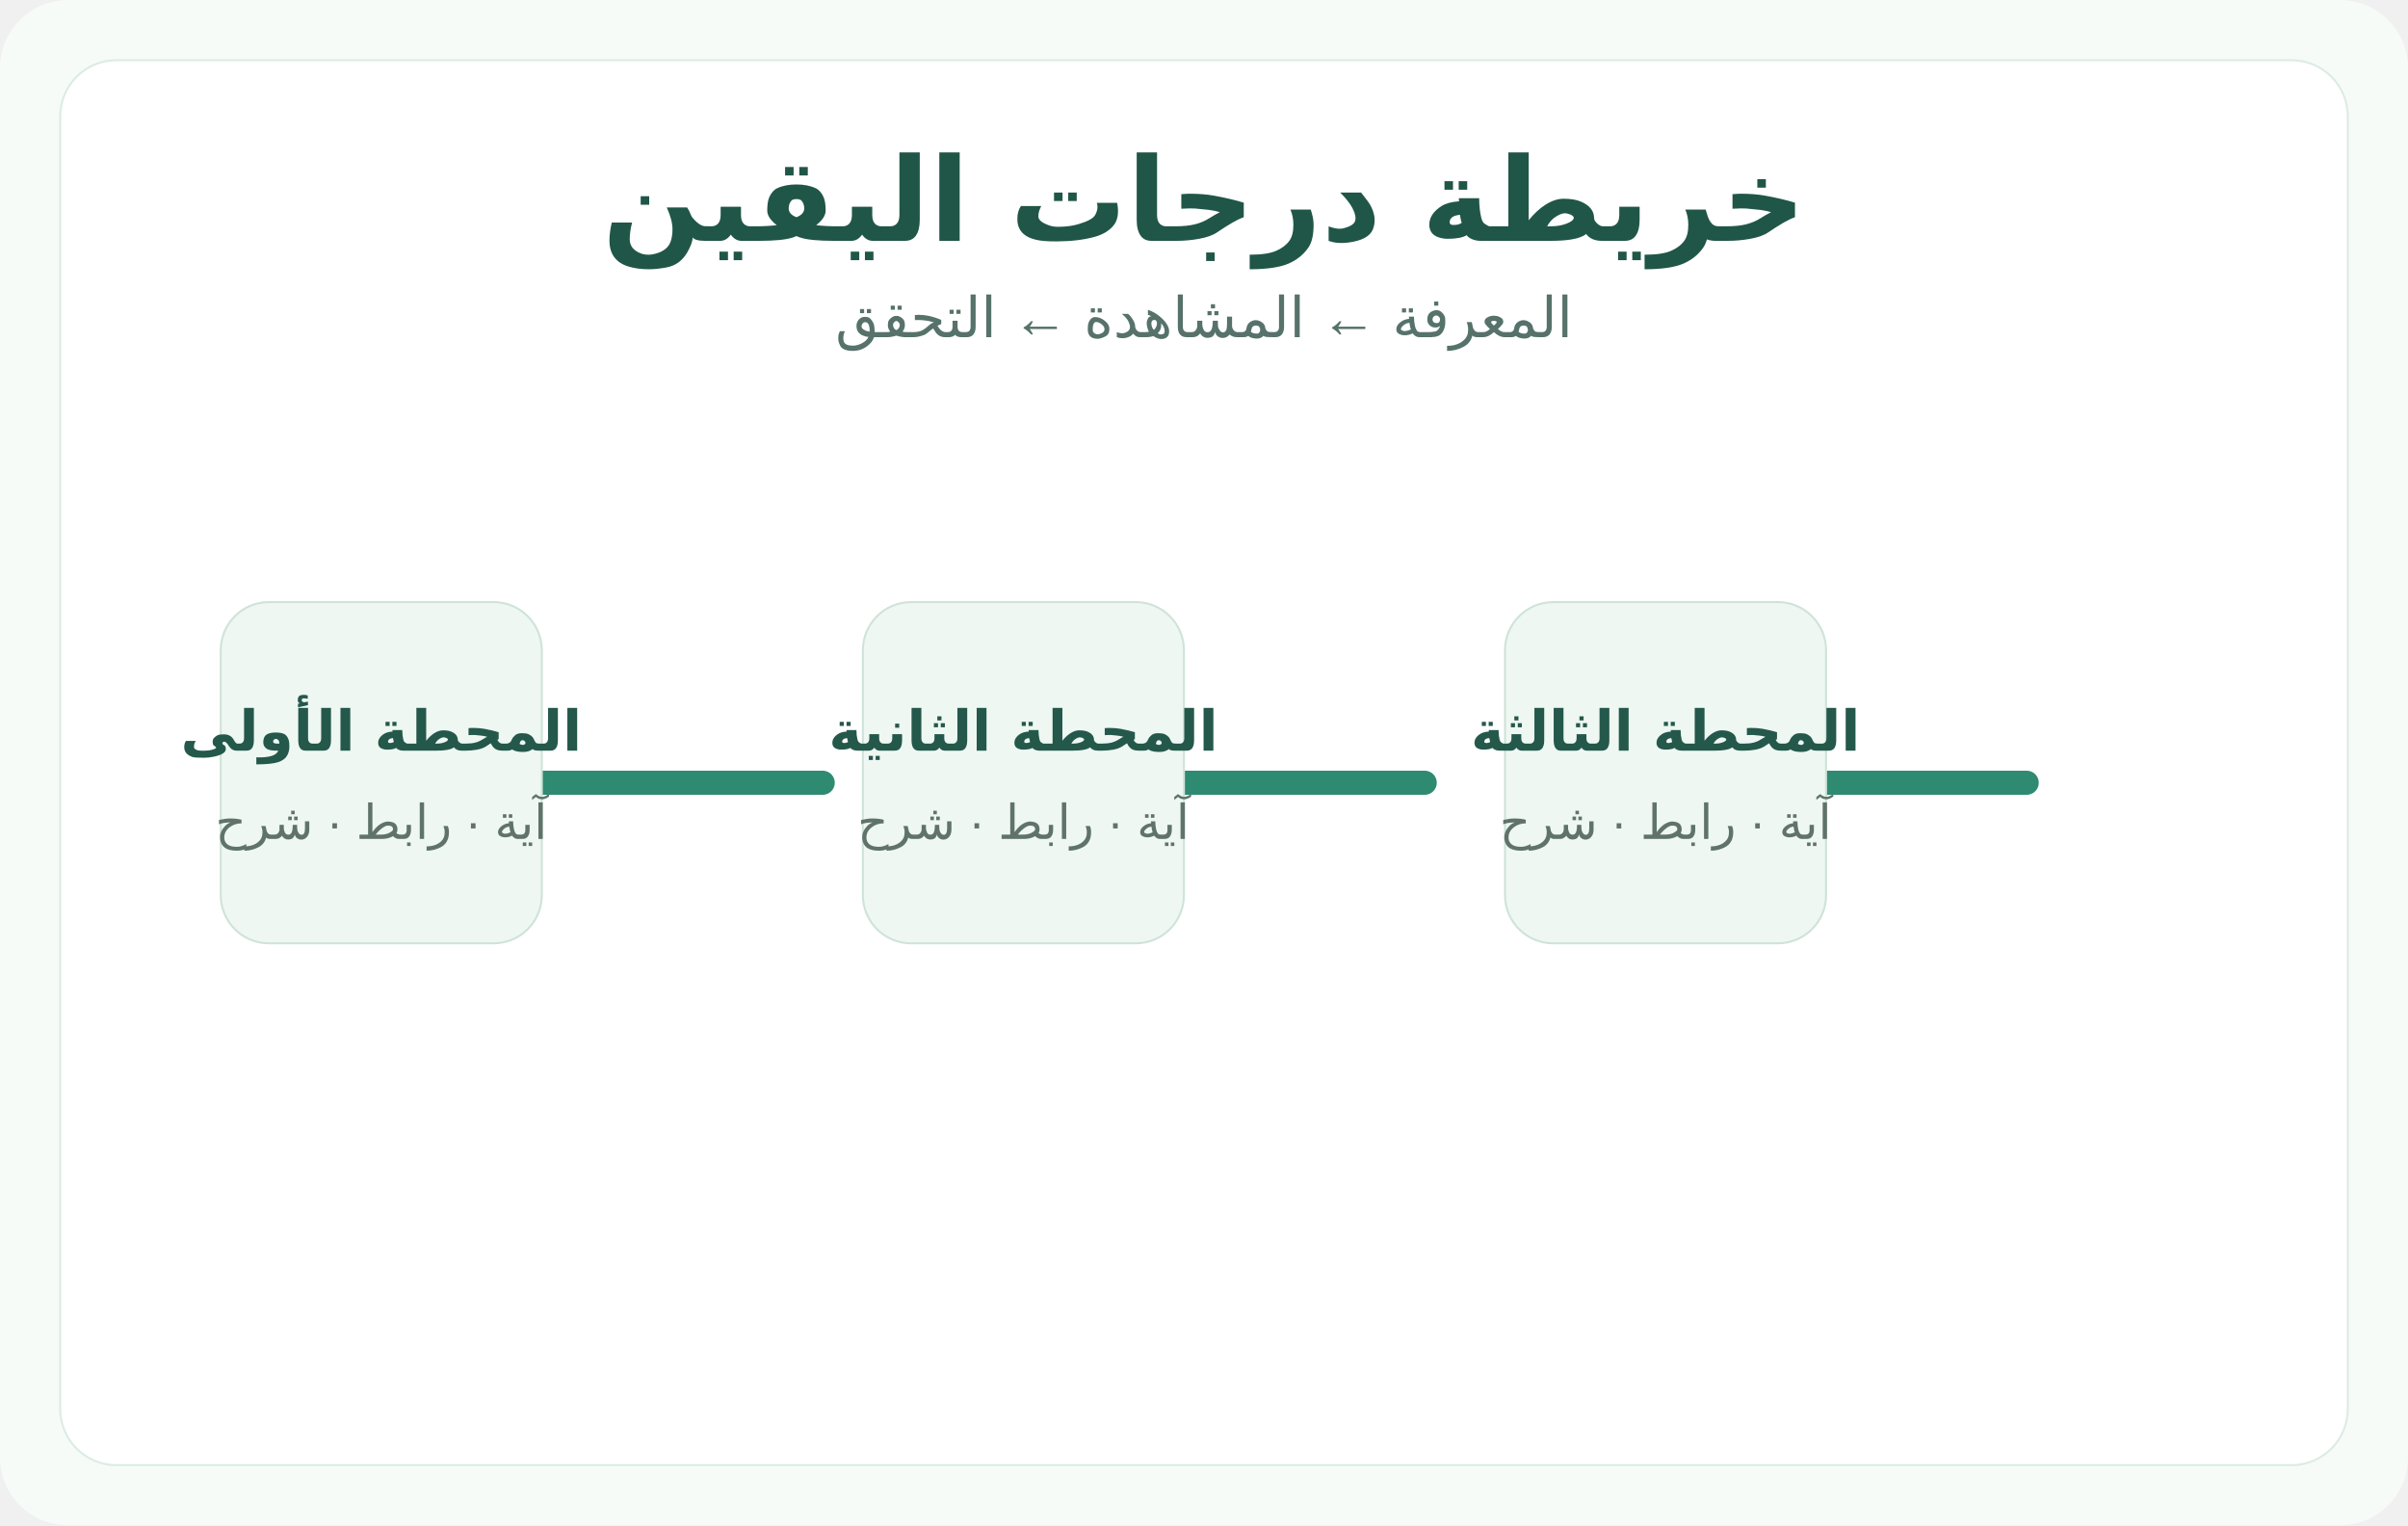
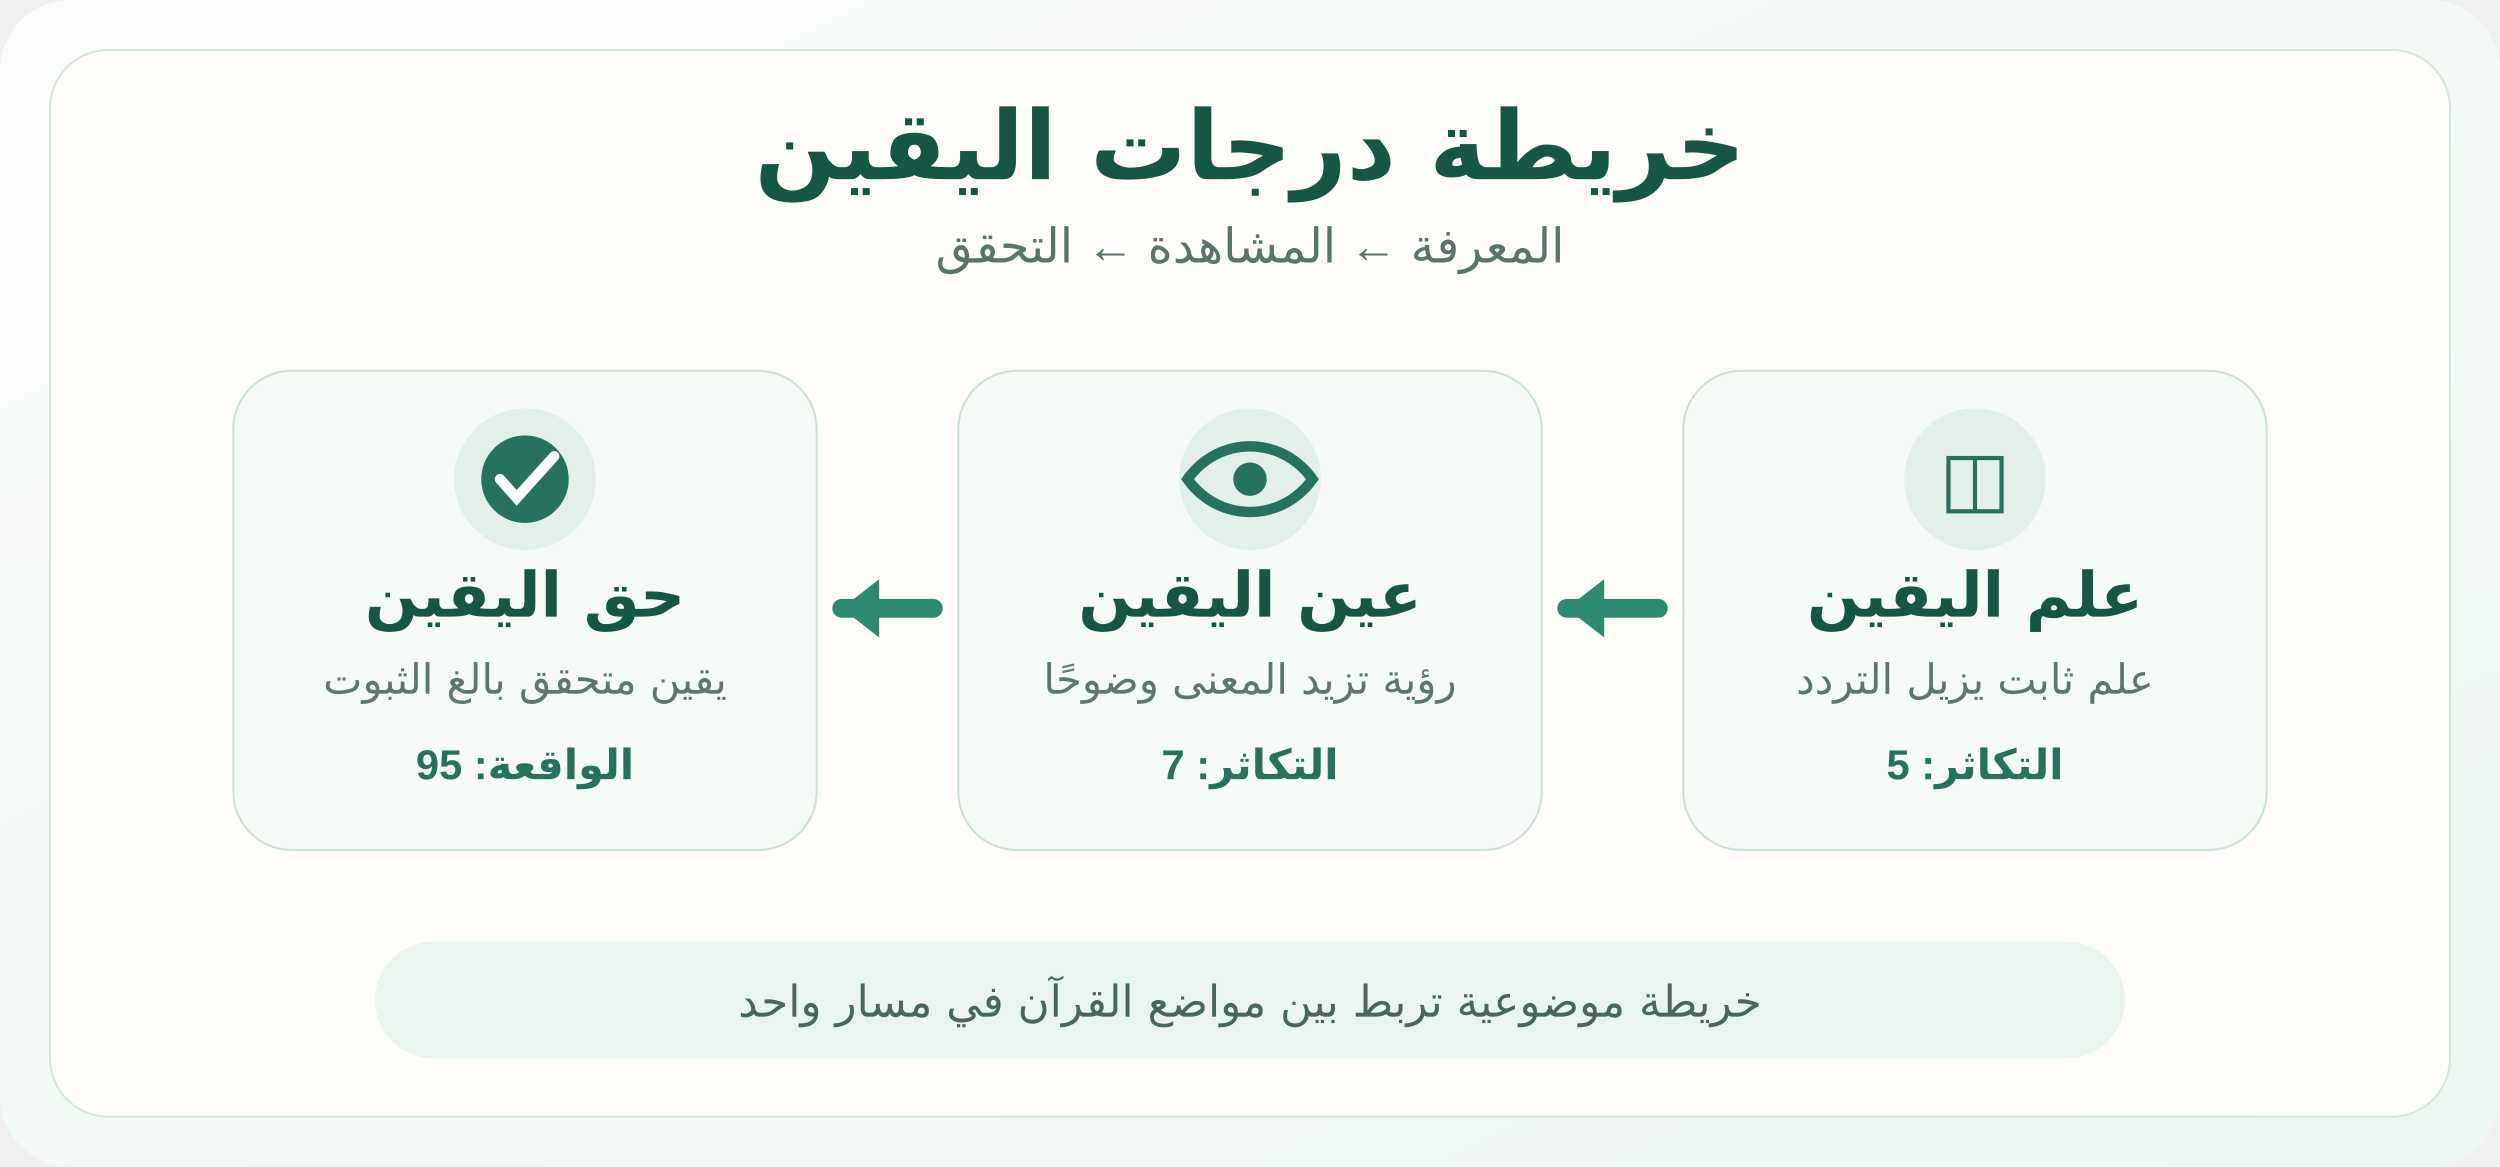
- <svg xmlns="http://www.w3.org/2000/svg" width="1200" height="760" viewBox="0 0 1200 760">
-   <rect width="100%" height="100%" rx="34" fill="#f7fbf8" />
-   <rect x="30" y="30" width="1140" height="700" rx="28" fill="#ffffff" stroke="#dbece3" />
-   <text x="600" y="120" text-anchor="middle" font-family="Arial, Tahoma" font-size="58" font-weight="700" fill="#205647">خريطة درجات اليقين</text>
-   <text x="600" y="168" text-anchor="middle" font-family="Arial, Tahoma" font-size="28" fill="#56726a">المعرفة ← المشاهدة ← التحقق</text>
-   <g fill="none" stroke="#2f8a72" stroke-width="12" stroke-linecap="round">
-     <path d="M190 390H410" />
-     <path d="M490 390H710" />
-     <path d="M790 390H1010" />
-   </g>
-   <g>
-     <rect x="110" y="300" width="160" height="170" rx="24" fill="#eef7f2" stroke="#cfe3d8" />
-     <rect x="430" y="300" width="160" height="170" rx="24" fill="#eef7f2" stroke="#cfe3d8" />
-     <rect x="750" y="300" width="160" height="170" rx="24" fill="#eef7f2" stroke="#cfe3d8" />
-     <text x="190" y="374" text-anchor="middle" font-family="Arial, Tahoma" font-size="28" font-weight="700" fill="#24584b">المحطة الأولى</text>
-     <text x="510" y="374" text-anchor="middle" font-family="Arial, Tahoma" font-size="28" font-weight="700" fill="#24584b">المحطة الثانية</text>
-     <text x="830" y="374" text-anchor="middle" font-family="Arial, Tahoma" font-size="28" font-weight="700" fill="#24584b">المحطة الثالثة</text>
-     <text x="190" y="418" text-anchor="middle" font-family="Arial, Tahoma" font-size="24" fill="#60736b">آية · رابط · شرح</text>
-     <text x="510" y="418" text-anchor="middle" font-family="Arial, Tahoma" font-size="24" fill="#60736b">آية · رابط · شرح</text>
-     <text x="830" y="418" text-anchor="middle" font-family="Arial, Tahoma" font-size="24" fill="#60736b">آية · رابط · شرح</text>
-   </g>
+ <svg xmlns="http://www.w3.org/2000/svg" width="1200" height="560" viewBox="0 0 1200 560">
+   <defs>
+     <linearGradient id="bgm" x1="0" y1="0" x2="1" y2="1">
+       <stop offset="0" stop-color="#fbfdfb" />
+       <stop offset="1" stop-color="#edf6f1" />
+     </linearGradient>
+   </defs>
+   <rect width="1200" height="560" rx="34" fill="url(#bgm)" />
+   <rect x="24" y="24" width="1152" height="512" rx="28" fill="#fffdf9" stroke="#d5e8de" />
+   <text x="600" y="86" text-anchor="middle" direction="rtl" font-family="Arial,Tahoma,sans-serif" font-size="46" font-weight="700" fill="#155744">خريطة درجات اليقين</text>
+   <text x="600" y="126" text-anchor="middle" direction="rtl" font-family="Arial,Tahoma,sans-serif" font-size="23" fill="#59756b">المعرفة ← المشاهدة ← التحقق</text>
+   <rect x="808" y="178" width="280" height="230" rx="28" fill="#f6fbf8" stroke="#cce2d7" />
+   <rect x="460" y="178" width="280" height="230" rx="28" fill="#f6fbf8" stroke="#cce2d7" />
+   <rect x="112" y="178" width="280" height="230" rx="28" fill="#f6fbf8" stroke="#cce2d7" />
+   <circle cx="948" cy="230" r="34" fill="#e3f0ea" />
+   <text x="948" y="242" text-anchor="middle" font-family="Arial,Tahoma" font-size="36" fill="#26725e">◫</text>
+   <circle cx="600" cy="230" r="34" fill="#e3f0ea" />
+   <path d="M570 230c15-21 45-21 60 0-15 21-45 21-60 0z" fill="none" stroke="#26725e" stroke-width="5" />
+   <circle cx="600" cy="230" r="8" fill="#26725e" />
+   <circle cx="252" cy="230" r="34" fill="#e3f0ea" />
+   <circle cx="252" cy="230" r="21" fill="#26725e" />
+   <path d="M240 230l8 9 18-20" fill="none" stroke="#fff" stroke-width="5" stroke-linecap="round" />
+   <text x="948" y="296" text-anchor="middle" direction="rtl" font-family="Arial,Tahoma,sans-serif" font-size="30" font-weight="700" fill="#155744">علم اليقين</text>
+   <text x="948" y="333" text-anchor="middle" direction="rtl" font-family="Arial,Tahoma,sans-serif" font-size="20" fill="#5e776e">علم ثابت يزيل التردد</text>
+   <text x="948" y="374" text-anchor="middle" direction="rtl" font-family="Arial,Tahoma,sans-serif" font-size="20" font-weight="700" fill="#26725e">التكاثر: 5</text>
+   <text x="600" y="296" text-anchor="middle" direction="rtl" font-family="Arial,Tahoma,sans-serif" font-size="30" font-weight="700" fill="#155744">عين اليقين</text>
+   <text x="600" y="333" text-anchor="middle" direction="rtl" font-family="Arial,Tahoma,sans-serif" font-size="20" fill="#5e776e">رؤية تزيد المعنى وضوحًا</text>
+   <text x="600" y="374" text-anchor="middle" direction="rtl" font-family="Arial,Tahoma,sans-serif" font-size="20" font-weight="700" fill="#26725e">التكاثر: 7</text>
+   <text x="252" y="296" text-anchor="middle" direction="rtl" font-family="Arial,Tahoma,sans-serif" font-size="30" font-weight="700" fill="#155744">حق اليقين</text>
+   <text x="252" y="333" text-anchor="middle" direction="rtl" font-family="Arial,Tahoma,sans-serif" font-size="20" fill="#5e776e">يقين متحقق بالغ الثبوت</text>
+   <text x="252" y="374" text-anchor="middle" direction="rtl" font-family="Arial,Tahoma,sans-serif" font-size="20" font-weight="700" fill="#26725e">الواقعة: 95</text>
+   <path d="M796 292H752" stroke="#2d8a70" stroke-width="9" stroke-linecap="round" />
+   <path d="M752 292l18-14v28z" fill="#2d8a70" />
+   <path d="M448 292H404" stroke="#2d8a70" stroke-width="9" stroke-linecap="round" />
+   <path d="M404 292l18-14v28z" fill="#2d8a70" />
+   <rect x="180" y="452" width="840" height="56" rx="28" fill="#eaf5ef" />
+   <text x="600" y="488" text-anchor="middle" direction="rtl" font-family="Arial,Tahoma,sans-serif" font-size="21" fill="#47675d">خريطة موضوعية تربط بين مواضع القرآن في مسار واحد</text>
</svg>
